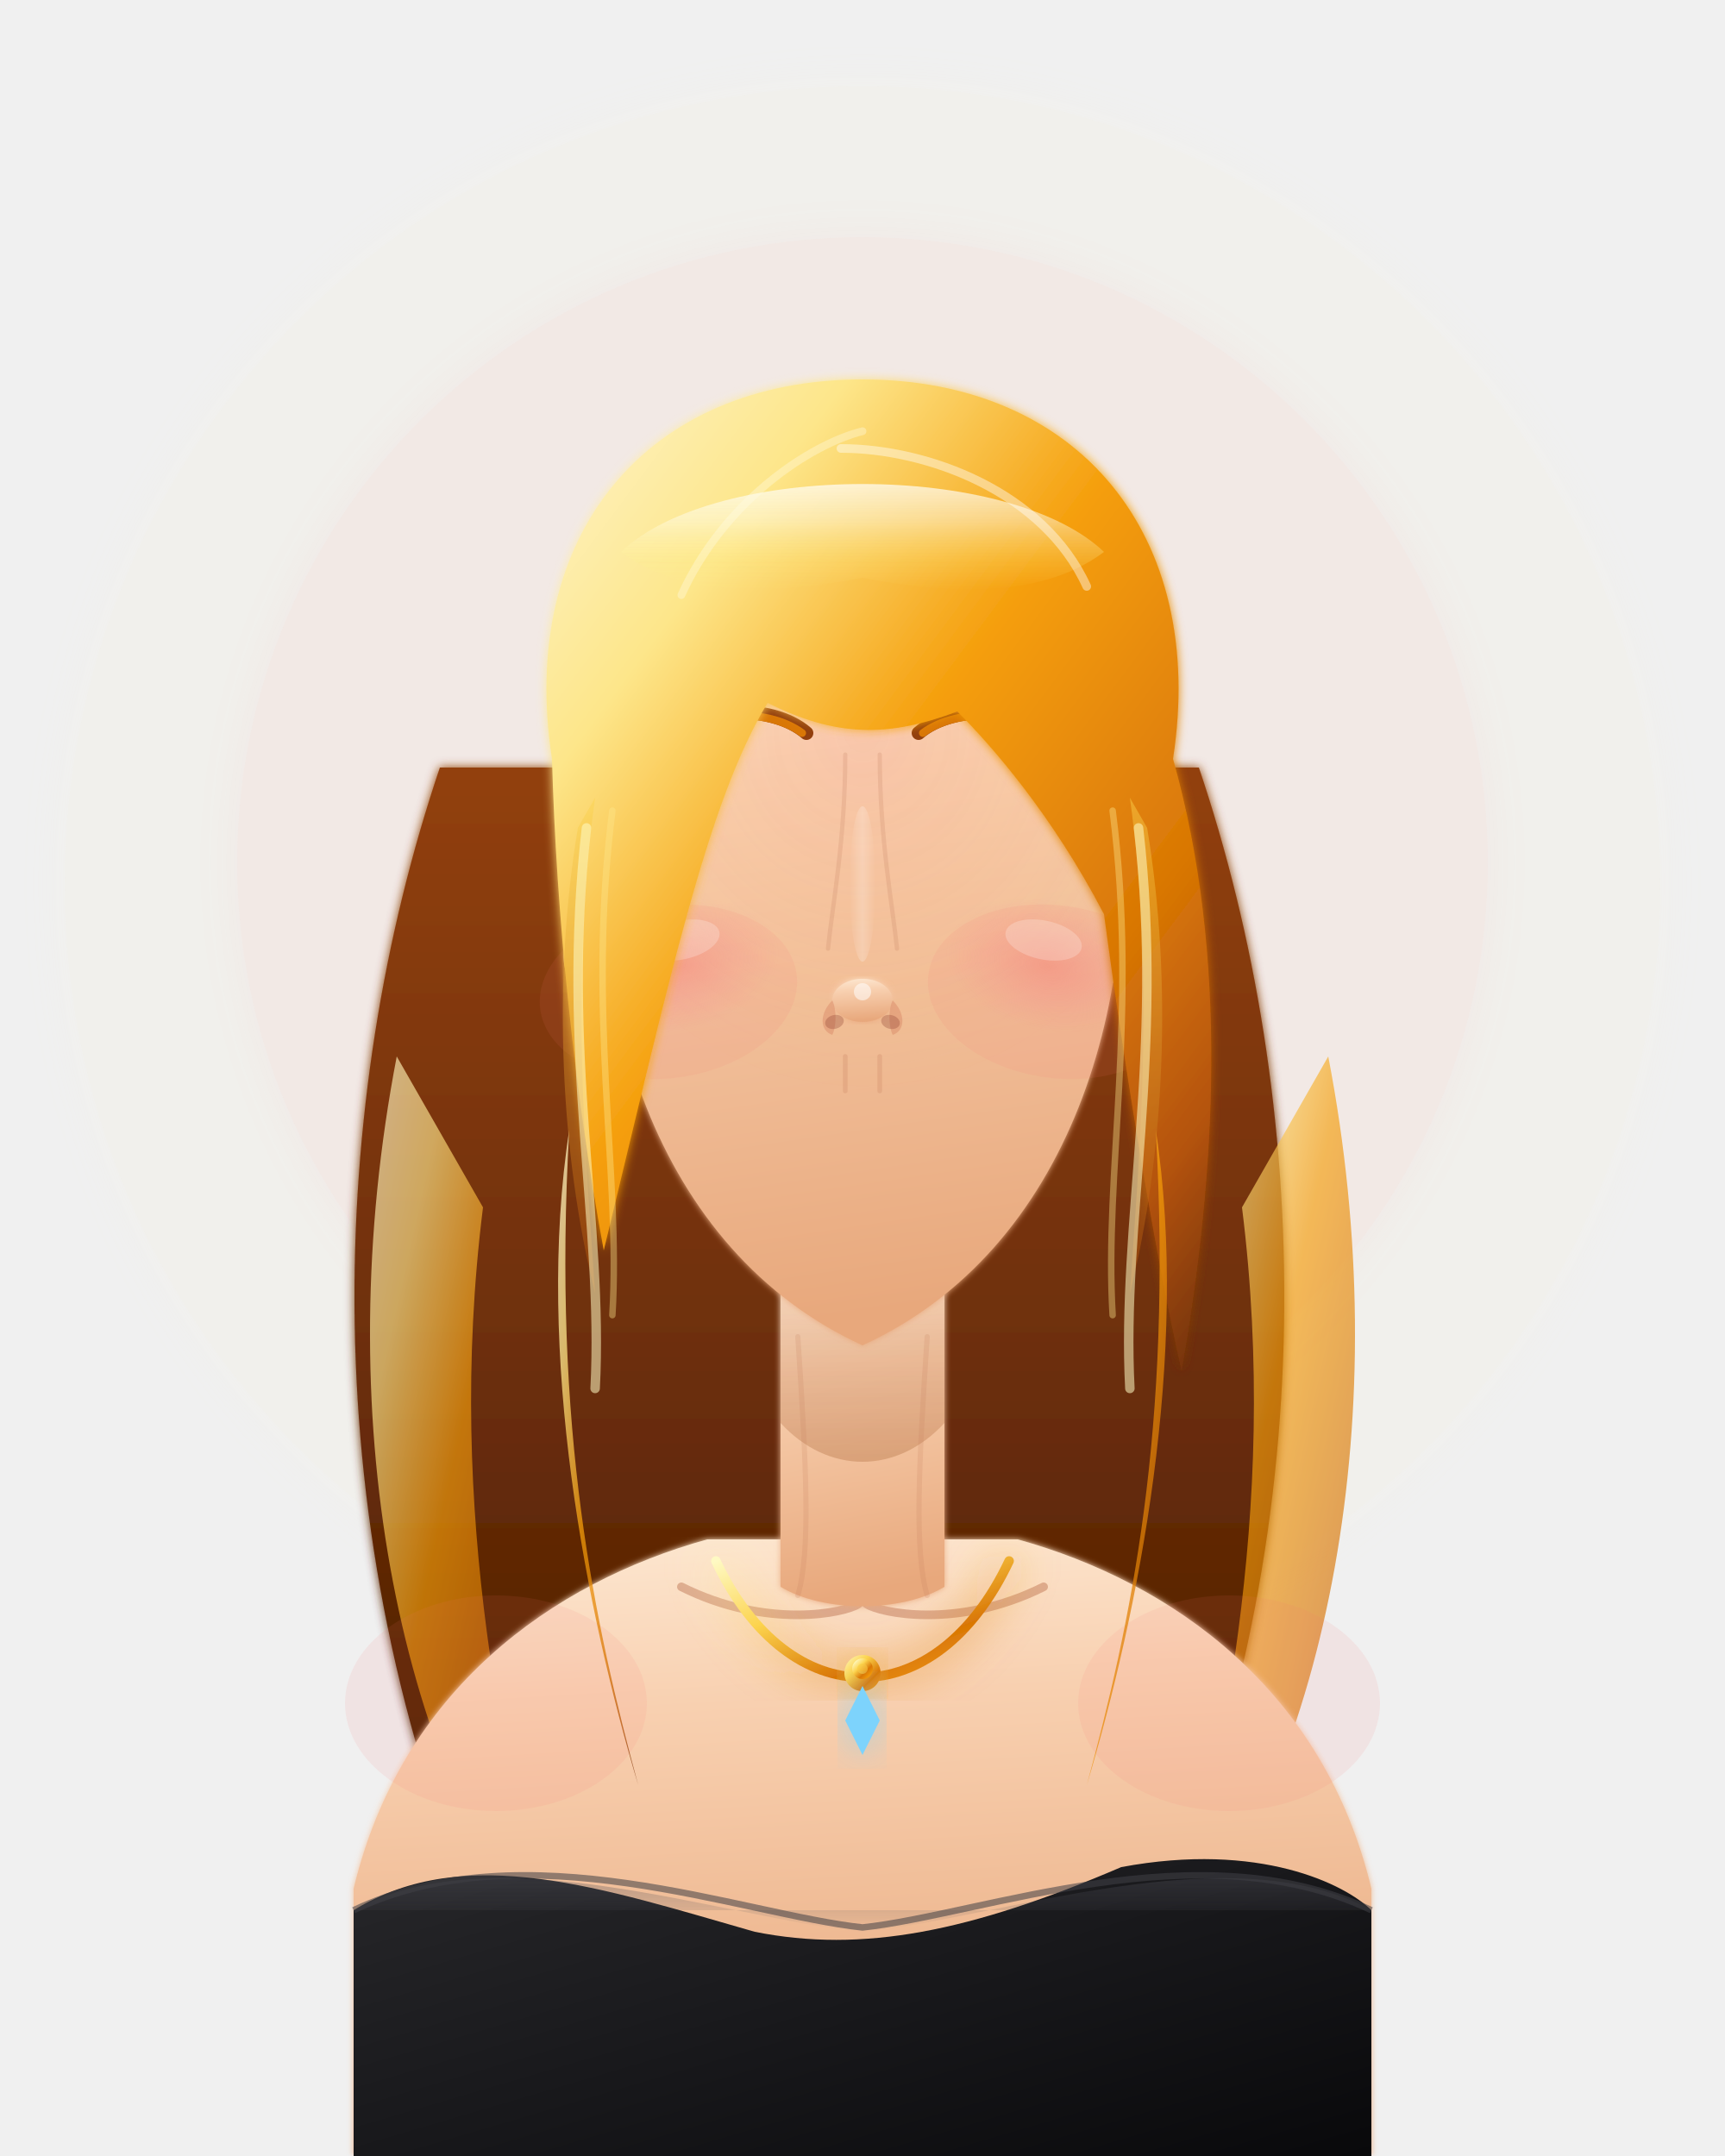
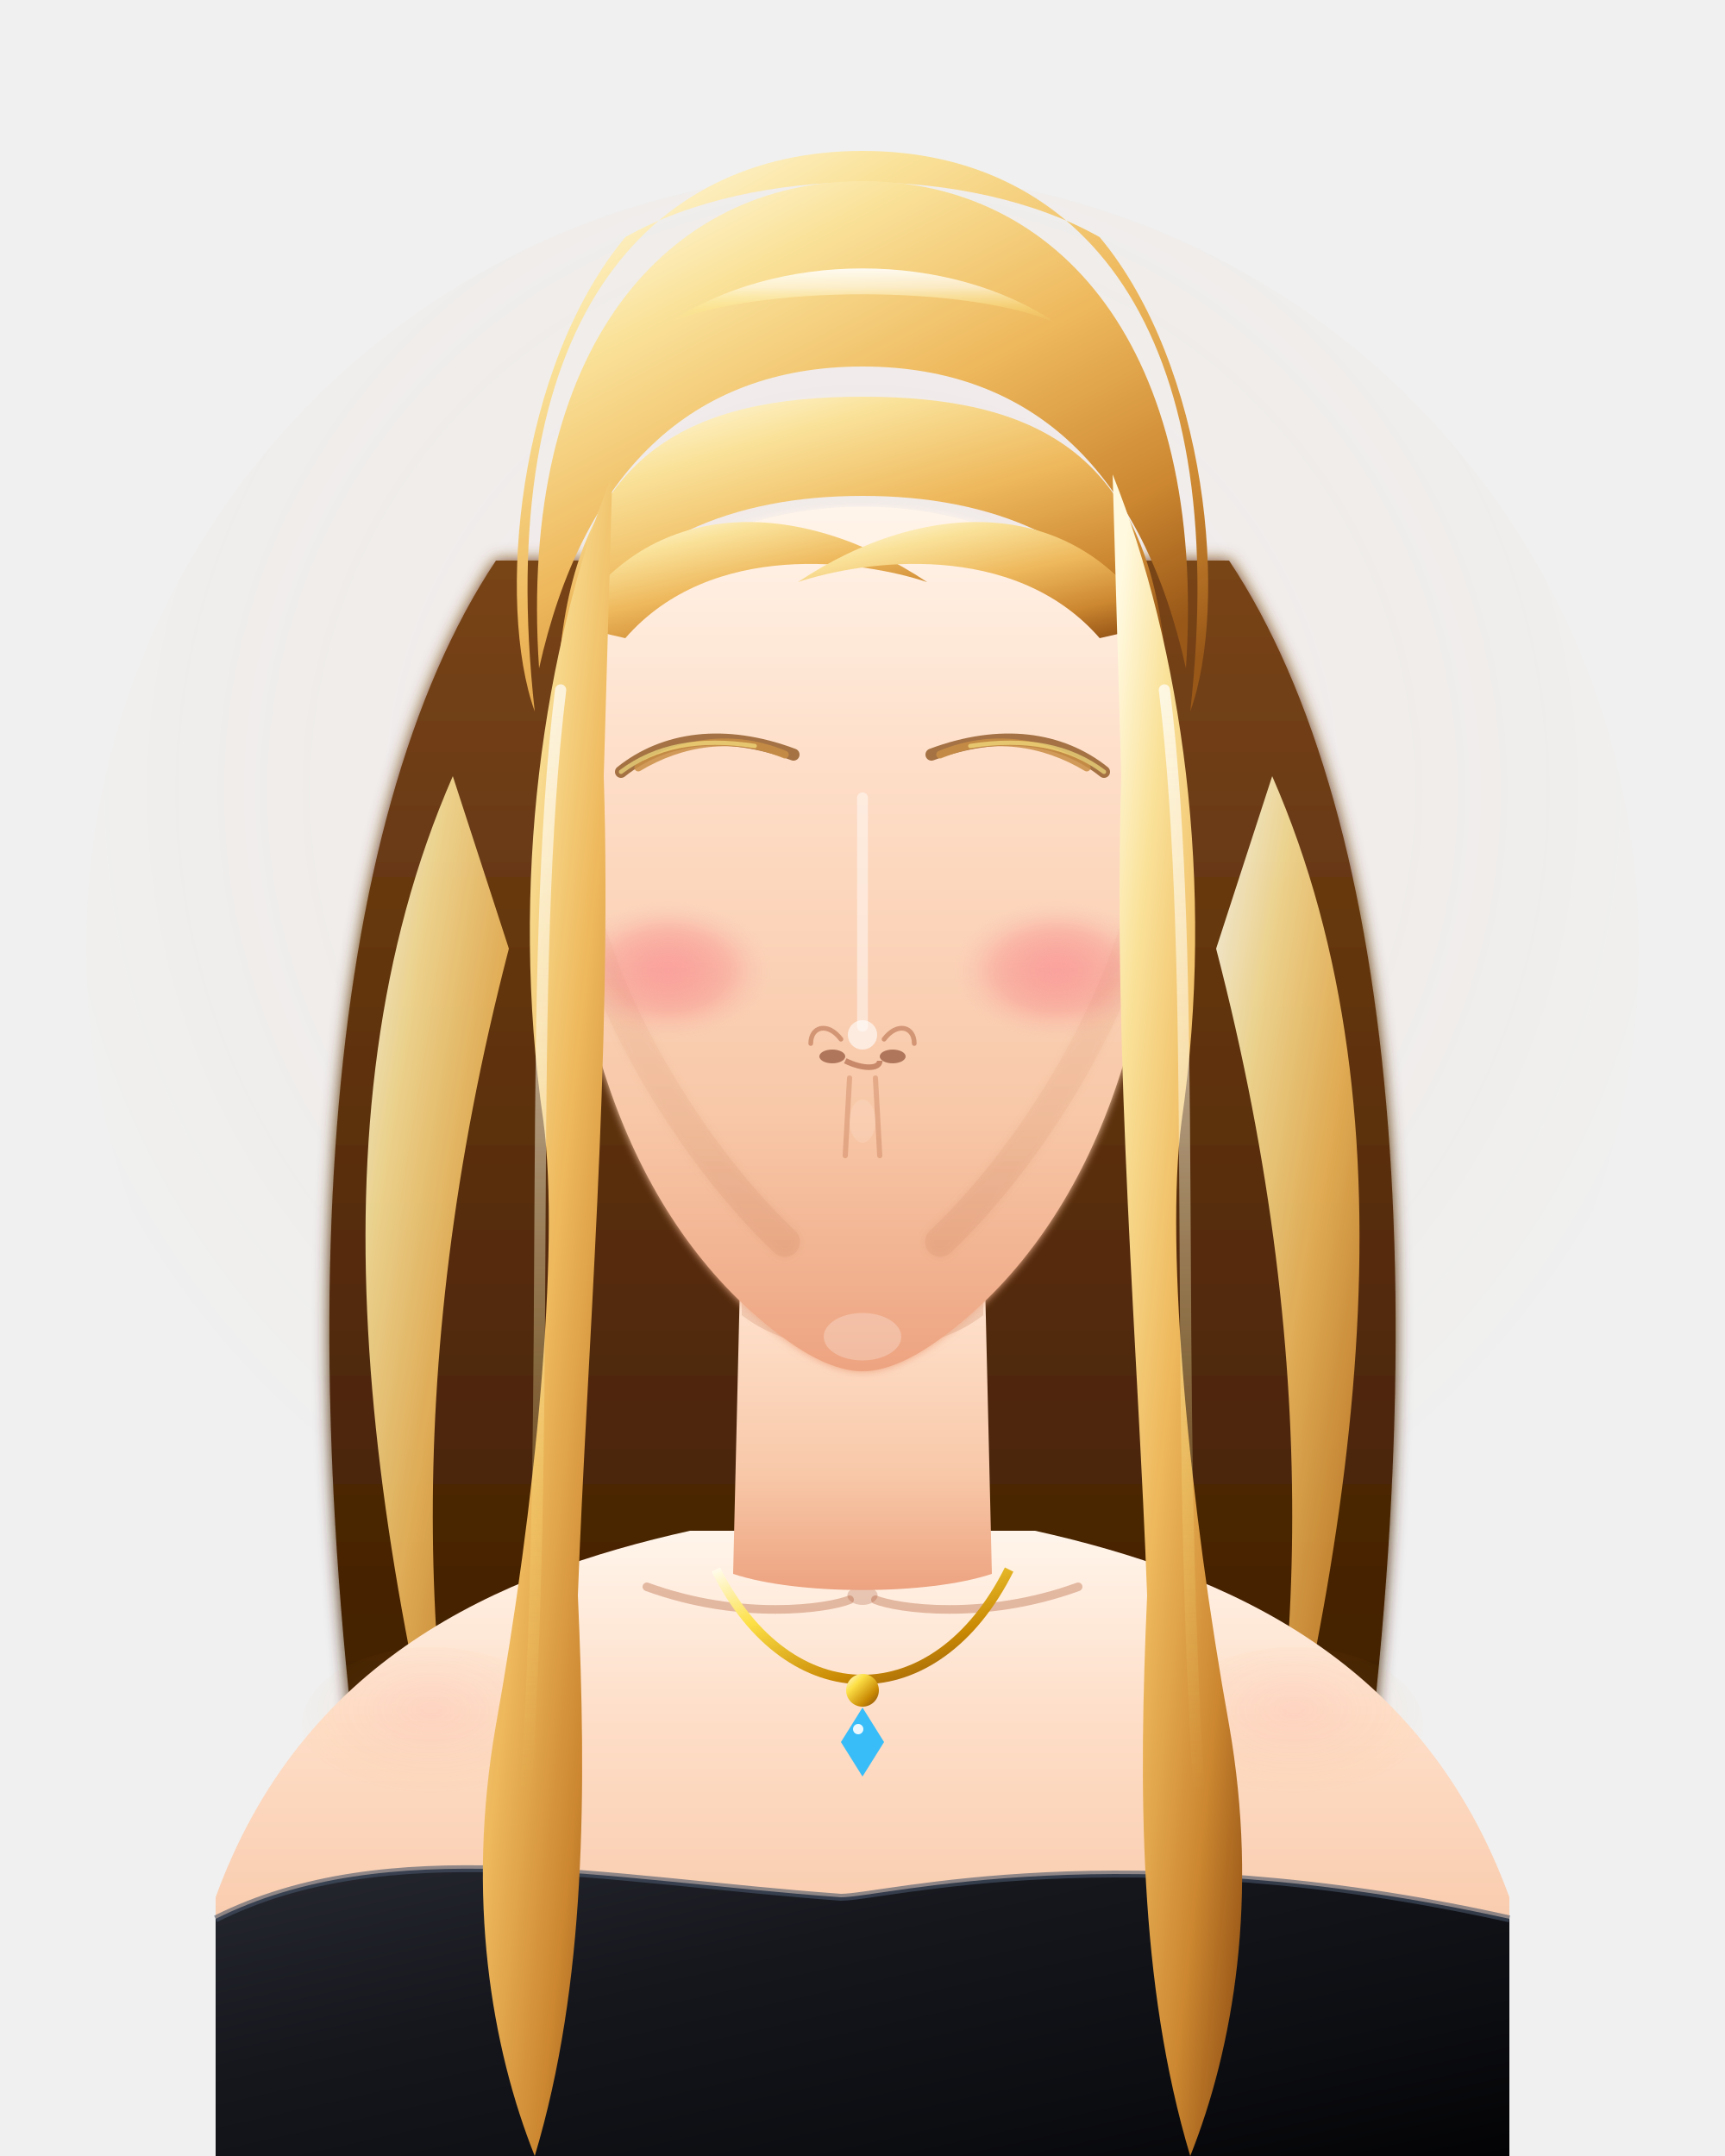
<svg xmlns="http://www.w3.org/2000/svg" viewBox="0 0 400 500" width="100%" height="100%">
  <defs>
-     <linearGradient id="fairSkin" x1="0%" y1="0%" x2="10%" y2="100%">
-       <stop offset="0%" stop-color="#fde8d2" />
-       <stop offset="30%" stop-color="#f8d0b0" />
-       <stop offset="65%" stop-color="#f0bc96" />
-       <stop offset="100%" stop-color="#e8a87c" />
+     <linearGradient id="skinBase" x1="0%" y1="0%" x2="0%" y2="100%">
+       <stop offset="0%" stop-color="#fff5eb" />
+       <stop offset="30%" stop-color="#fedec8" />
+       <stop offset="70%" stop-color="#f8c8a8" />
+       <stop offset="100%" stop-color="#eda380" />
    </linearGradient>
-     <radialGradient id="sss" cx="50%" cy="30%" r="55%">
-       <stop offset="0%" stop-color="#f87171" stop-opacity="0.18" />
-       <stop offset="60%" stop-color="#fb923c" stop-opacity="0.08" />
-       <stop offset="100%" stop-color="#fbbf24" stop-opacity="0" />
+     <radialGradient id="subsurfaceScatter" cx="50%" cy="40%" r="55%">
+       <stop offset="0%" stop-color="#ff7b7b" stop-opacity="0.25" />
+       <stop offset="50%" stop-color="#fa8c6c" stop-opacity="0.12" />
+       <stop offset="100%" stop-color="#f59e0b" stop-opacity="0" />
    </radialGradient>
-     <linearGradient id="skinContour" x1="0%" y1="0%" x2="0%" y2="100%">
-       <stop offset="0%" stop-color="#c8784a" stop-opacity="0.35" />
-       <stop offset="100%" stop-color="#a05828" stop-opacity="0.65" />
+     <radialGradient id="blushGlow" cx="50%" cy="50%" r="50%">
+       <stop offset="0%" stop-color="#fb7185" stop-opacity="0.48" />
+       <stop offset="60%" stop-color="#f43f5e" stop-opacity="0.18" />
+       <stop offset="100%" stop-color="#fda4af" stop-opacity="0" />
+     </radialGradient>
+     <linearGradient id="faceContour" x1="0%" y1="0%" x2="0%" y2="100%">
+       <stop offset="0%" stop-color="#c97348" stop-opacity="0.22" />
+       <stop offset="100%" stop-color="#a65428" stop-opacity="0.45" />
    </linearGradient>
-     <radialGradient id="blush" cx="50%" cy="50%" r="50%">
-       <stop offset="0%" stop-color="#f87171" stop-opacity="0.38" />
-       <stop offset="60%" stop-color="#fb7185" stop-opacity="0.14" />
-       <stop offset="100%" stop-color="#fb7185" stop-opacity="0" />
-     </radialGradient>
-     <radialGradient id="foreheadSheen" cx="48%" cy="20%" r="55%">
-       <stop offset="0%" stop-color="#ffffff" stop-opacity="0.28" />
-       <stop offset="60%" stop-color="#ffffff" stop-opacity="0.1" />
+     <radialGradient id="skinSheen" cx="50%" cy="50%" r="50%">
+       <stop offset="0%" stop-color="#ffffff" stop-opacity="0.35" />
+       <stop offset="60%" stop-color="#ffffff" stop-opacity="0.08" />
      <stop offset="100%" stop-color="#ffffff" stop-opacity="0" />
    </radialGradient>
-     <linearGradient id="noseBridgeHL" x1="0%" y1="0%" x2="100%" y2="0%">
-       <stop offset="0%" stop-color="#ffffff" stop-opacity="0" />
-       <stop offset="50%" stop-color="#ffffff" stop-opacity="0.38" />
-       <stop offset="100%" stop-color="#ffffff" stop-opacity="0" />
+     <linearGradient id="hairDeep" x1="0%" y1="0%" x2="0%" y2="100%">
+       <stop offset="0%" stop-color="#784419" />
+       <stop offset="50%" stop-color="#542b08" />
+       <stop offset="100%" stop-color="#361a03" />
    </linearGradient>
-     <linearGradient id="blondeBase" x1="5%" y1="0%" x2="95%" y2="100%">
-       <stop offset="0%" stop-color="#fef3c7" />
-       <stop offset="20%" stop-color="#fde68a" />
-       <stop offset="45%" stop-color="#f59e0b" />
-       <stop offset="72%" stop-color="#d97706" />
-       <stop offset="88%" stop-color="#b45309" />
-       <stop offset="100%" stop-color="#78350f" />
+     <linearGradient id="hairBase" x1="15%" y1="0%" x2="85%" y2="100%">
+       <stop offset="0%" stop-color="#fff9df" />
+       <stop offset="20%" stop-color="#fae29a" />
+       <stop offset="50%" stop-color="#eeb85c" />
+       <stop offset="80%" stop-color="#cc8730" />
+       <stop offset="100%" stop-color="#995818" />
    </linearGradient>
-     <linearGradient id="blondeBack" x1="0%" y1="0%" x2="0%" y2="100%">
-       <stop offset="0%" stop-color="#92400e" />
-       <stop offset="50%" stop-color="#6d2f08" />
-       <stop offset="100%" stop-color="#451a03" />
-     </linearGradient>
-     <linearGradient id="blondeHighlight" x1="0%" y1="0%" x2="0%" y2="100%">
-       <stop offset="0%" stop-color="#ffffff" stop-opacity="0.82" />
-       <stop offset="35%" stop-color="#fefce8" stop-opacity="0.55" />
-       <stop offset="75%" stop-color="#fef08a" stop-opacity="0.22" />
+     <linearGradient id="hairHighlight" x1="0%" y1="0%" x2="0%" y2="100%">
+       <stop offset="0%" stop-color="#ffffff" stop-opacity="0.88" />
+       <stop offset="35%" stop-color="#fffbeb" stop-opacity="0.65" />
+       <stop offset="75%" stop-color="#fef08a" stop-opacity="0.25" />
      <stop offset="100%" stop-color="#fef08a" stop-opacity="0" />
    </linearGradient>
-     <linearGradient id="blondeMid" x1="0%" y1="0%" x2="0%" y2="100%">
-       <stop offset="0%" stop-color="#fcd34d" />
-       <stop offset="100%" stop-color="#b45309" />
+     <linearGradient id="dressSilk" x1="0%" y1="0%" x2="100%" y2="100%">
+       <stop offset="0%" stop-color="#262830" />
+       <stop offset="35%" stop-color="#16171d" />
+       <stop offset="75%" stop-color="#0c0d11" />
+       <stop offset="100%" stop-color="#030305" />
    </linearGradient>
-     <linearGradient id="chicDress" x1="0%" y1="0%" x2="100%" y2="100%">
-       <stop offset="0%" stop-color="#27272a" />
-       <stop offset="50%" stop-color="#18181b" />
-       <stop offset="100%" stop-color="#09090b" />
+     <linearGradient id="goldJewel" x1="0%" y1="0%" x2="100%" y2="100%">
+       <stop offset="0%" stop-color="#fffbeb" />
+       <stop offset="30%" stop-color="#fde047" />
+       <stop offset="70%" stop-color="#ca8a04" />
+       <stop offset="100%" stop-color="#854d0e" />
    </linearGradient>
-     <linearGradient id="fabricSheen" x1="0%" y1="0%" x2="0%" y2="100%">
-       <stop offset="0%" stop-color="#52525b" stop-opacity="0.5" />
-       <stop offset="100%" stop-color="#52525b" stop-opacity="0" />
-     </linearGradient>
-     <linearGradient id="goldJewelry" x1="0%" y1="0%" x2="100%" y2="100%">
-       <stop offset="0%" stop-color="#fef9c3" />
-       <stop offset="35%" stop-color="#fcd34d" />
-       <stop offset="70%" stop-color="#d97706" />
-       <stop offset="100%" stop-color="#f59e0b" />
-     </linearGradient>
-     <filter id="softGlow" x="-20%" y="-20%" width="140%" height="140%">
-       <feGaussianBlur stdDeviation="5" result="blur" />
+     <filter id="softSkinBlur" x="-10%" y="-10%" width="120%" height="120%">
+       <feGaussianBlur stdDeviation="1.0" result="blur" />
      <feMerge>
        <feMergeNode in="blur" />
        <feMergeNode in="SourceGraphic" />
      </feMerge>
    </filter>
-     <filter id="hairSoft" x="-5%" y="-5%" width="110%" height="110%">
-       <feGaussianBlur stdDeviation="1.2" result="blur" />
-       <feMerge>
-         <feMergeNode in="blur" />
-         <feMergeNode in="SourceGraphic" />
-       </feMerge>
-     </filter>
-     <filter id="skinFilter" x="-5%" y="-5%" width="110%" height="110%">
-       <feGaussianBlur stdDeviation="0.7" result="blur" />
+     <filter id="hairSoftGlow" x="-15%" y="-15%" width="130%" height="130%">
+       <feGaussianBlur stdDeviation="1.8" result="blur" />
      <feMerge>
        <feMergeNode in="blur" />
        <feMergeNode in="SourceGraphic" />
      </feMerge>
    </filter>
  </defs>
-   <circle cx="200" cy="205" r="185" fill="#fef3c7" opacity="0.10" filter="url(#softGlow)" />
-   <circle cx="200" cy="200" r="145" fill="#f87171" opacity="0.06" filter="url(#softGlow)" />
-   <path d="M 102 178 C 76 255, 72 355, 112 448            C 132 416, 158 384, 180 374            C 220 374, 248 416, 268 448            C 308 355, 304 255, 278 178 Z" fill="url(#blondeBack)" filter="url(#hairSoft)" />
-   <path d="M 92 245 C 76 328, 92 408, 128 455            C 118 412, 103 352, 112 280 Z" fill="url(#blondeBase)" opacity="0.65" />
-   <path d="M 288 280 C 297 352, 282 412, 272 455            C 308 408, 324 328, 308 245 Z" fill="url(#blondeBase)" opacity="0.65" />
-   <path d="M 82 500 L 82 438 C 93 392, 128 367, 164 357 L 236 357            C 272 367, 307 392, 318 438 L 318 500 Z" fill="url(#fairSkin)" filter="url(#skinFilter)" />
-   <ellipse cx="115" cy="395" rx="35" ry="25" fill="#f87171" opacity="0.1" />
-   <ellipse cx="285" cy="395" rx="35" ry="25" fill="#f87171" opacity="0.1" />
-   <path d="M 82 500 L 82 443 C 108 427, 140 438, 175 448            C 200 453, 225 448, 260 433            C 292 427, 312 437, 318 443 L 318 500 Z" fill="url(#chicDress)" />
-   <path d="M 82 443 C 115 425, 168 445, 200 448            C 232 445, 285 425, 318 443" fill="url(#fabricSheen)" opacity="0.7" />
-   <path d="M 82 443 C 122 424, 172 444, 200 447            C 228 444, 278 424, 318 443" stroke="#3f3f46" stroke-width="1.5" fill="none" opacity="0.55" />
-   <path d="M 158 368 C 178 378, 196 374, 199 372" stroke="#c07858" stroke-width="2.0" stroke-linecap="round" fill="none" opacity="0.5" />
-   <path d="M 242 368 C 222 378, 204 374, 201 372" stroke="#c07858" stroke-width="2.0" stroke-linecap="round" fill="none" opacity="0.5" />
-   <ellipse cx="200" cy="363" rx="4" ry="3" fill="#c07858" opacity="0.2" />
-   <path d="M 166 362 C 183 398, 217 398, 234 362" stroke="url(#goldJewelry)" stroke-width="2.2" stroke-linecap="round" fill="none" filter="url(#softGlow)" />
-   <circle cx="200" cy="388" r="4.2" fill="url(#goldJewelry)" filter="url(#softGlow)" />
-   <polygon points="200,391 196,399 200,407 204,399" fill="#7dd3fc" filter="url(#softGlow)" />
-   <circle cx="200" cy="387" r="1.8" fill="none" stroke="url(#goldJewelry)" stroke-width="1.2" />
-   <ellipse cx="135" cy="222" rx="3.2" ry="5.8" fill="none" stroke="url(#goldJewelry)" stroke-width="2.2" filter="url(#softGlow)" />
-   <ellipse cx="265" cy="222" rx="3.2" ry="5.8" fill="none" stroke="url(#goldJewelry)" stroke-width="2.2" filter="url(#softGlow)" />
-   <path d="M 181 297 L 181 368 C 191 374, 209 374, 219 368 L 219 297 Z" fill="url(#fairSkin)" filter="url(#skinFilter)" />
-   <path d="M 181 297 L 181 330 C 192 342, 208 342, 219 330 L 219 297 Z" fill="url(#skinContour)" opacity="0.45" />
-   <path d="M 185 310 C 187 340, 188 360, 185 370" stroke="#c07858" stroke-width="1.2" stroke-linecap="round" fill="none" opacity="0.18" />
-   <path d="M 215 310 C 213 340, 212 360, 215 370" stroke="#c07858" stroke-width="1.2" stroke-linecap="round" fill="none" opacity="0.18" />
-   <path d="M 141 176 C 134 232, 152 290, 200 312            C 248 290, 266 232, 259 176            C 253 118, 147 118, 141 176 Z" fill="url(#fairSkin)" filter="url(#skinFilter)" />
-   <ellipse cx="200" cy="200" rx="70" ry="75" fill="url(#sss)" opacity="0.7" />
-   <ellipse cx="155" cy="230" rx="30" ry="20" fill="#f87171" opacity="0.1" transform="rotate(-8 155 230)" />
-   <ellipse cx="245" cy="230" rx="30" ry="20" fill="#f87171" opacity="0.1" transform="rotate(8 245 230)" />
-   <ellipse cx="157" cy="224" rx="24" ry="15" fill="url(#blush)" transform="rotate(-12 157 224)" />
-   <ellipse cx="243" cy="224" rx="24" ry="15" fill="url(#blush)" transform="rotate(12 243 224)" />
-   <ellipse cx="158" cy="218" rx="9" ry="4.5" fill="#ffffff" opacity="0.22" transform="rotate(-12 158 218)" />
-   <ellipse cx="242" cy="218" rx="9" ry="4.5" fill="#ffffff" opacity="0.22" transform="rotate(12 242 218)" />
-   <ellipse cx="200" cy="158" rx="42" ry="28" fill="url(#foreheadSheen)" opacity="0.8" />
-   <path d="M 142 193 C 132 197, 130 218, 142 228 Z" fill="url(#fairSkin)" filter="url(#skinFilter)" />
-   <path d="M 258 193 C 268 197, 270 218, 258 228 Z" fill="url(#fairSkin)" filter="url(#skinFilter)" />
-   <path d="M 140 200 C 136 207, 137 216, 140 222" stroke="#c07858" stroke-width="1.5" stroke-linecap="round" fill="none" opacity="0.3" />
-   <path d="M 260 200 C 264 207, 263 216, 260 222" stroke="#c07858" stroke-width="1.5" stroke-linecap="round" fill="none" opacity="0.3" />
-   <path d="M 196 175 C 196 195, 193 210, 192 220" stroke="#c07858" stroke-width="1.0" stroke-linecap="round" fill="none" opacity="0.2" />
-   <path d="M 204 175 C 204 195, 207 210, 208 220" stroke="#c07858" stroke-width="1.0" stroke-linecap="round" fill="none" opacity="0.2" />
-   <ellipse cx="200" cy="232" rx="7" ry="5" fill="url(#fairSkin)" filter="url(#skinFilter)" />
-   <path d="M 193 232 C 190 235, 190 239, 193 240 C 194 238, 194 234, 193 232 Z" fill="#d48060" opacity="0.4" />
-   <path d="M 207 232 C 210 235, 210 239, 207 240 C 206 238, 206 234, 207 232 Z" fill="#d48060" opacity="0.4" />
-   <ellipse cx="193.5" cy="237" rx="2.2" ry="1.6" fill="#8b3a2a" opacity="0.3" transform="rotate(-15 193.5 237)" />
-   <ellipse cx="206.5" cy="237" rx="2.2" ry="1.6" fill="#8b3a2a" opacity="0.3" transform="rotate(15 206.5 237)" />
-   <circle cx="200" cy="230" r="2.0" fill="#ffffff" opacity="0.52" />
-   <path d="M 196 245 L 196 253" stroke="#c07858" stroke-width="1.1" stroke-linecap="round" opacity="0.22" />
-   <path d="M 204 245 L 204 253" stroke="#c07858" stroke-width="1.1" stroke-linecap="round" opacity="0.22" />
-   <path d="M 149 174 C 160 163, 179 163, 187 170" stroke="#92400e" stroke-width="3.2" stroke-linecap="round" fill="none" />
-   <path d="M 151 174 C 161 164, 178 164, 186 170" stroke="#d97706" stroke-width="1.8" stroke-linecap="round" fill="none" />
-   <path d="M 153 173 C 155 168, 158 166, 161 166" stroke="#92400e" stroke-width="0.8" stroke-linecap="round" fill="none" opacity="0.5" />
-   <path d="M 163 166 C 165 165, 168 164.5, 171 165" stroke="#92400e" stroke-width="0.8" stroke-linecap="round" fill="none" opacity="0.5" />
-   <path d="M 251 174 C 240 163, 221 163, 213 170" stroke="#92400e" stroke-width="3.2" stroke-linecap="round" fill="none" />
-   <path d="M 249 174 C 239 164, 222 164, 214 170" stroke="#d97706" stroke-width="1.8" stroke-linecap="round" fill="none" />
-   <path d="M 247 173 C 245 168, 242 166, 239 166" stroke="#92400e" stroke-width="0.8" stroke-linecap="round" fill="none" opacity="0.5" />
-   <path d="M 237 166 C 235 165, 232 164.5, 229 165" stroke="#92400e" stroke-width="0.8" stroke-linecap="round" fill="none" opacity="0.5" />
-   <path d="M 128 176 C 120 124, 150 88, 200 88            C 250 88, 280 124, 272 176            C 285 222, 282 272, 274 318            C 267 287, 260 242, 256 212            C 244 189, 230 173, 222 165            C 206 171, 194 171, 178 163            C 164 186, 155 228, 140 290            C 133 252, 129 212, 128 176 Z" fill="url(#blondeBase)" filter="url(#hairSoft)" />
-   <path d="M 132 262 C 124 314, 136 374, 148 414            C 138 377, 128 332, 132 262 Z" fill="url(#blondeBase)" opacity="0.75" />
-   <path d="M 268 262 C 276 314, 264 374, 252 414            C 262 377, 272 332, 268 262 Z" fill="url(#blondeBase)" opacity="0.75" />
-   <path d="M 138 185 C 132 228, 136 270, 138 300            C 130 268, 128 228, 134 192 Z" fill="url(#blondeMid)" opacity="0.45" />
-   <path d="M 262 185 C 268 228, 264 270, 262 300            C 270 268, 272 228, 266 192 Z" fill="url(#blondeMid)" opacity="0.45" />
-   <path d="M 144 128 C 166 107, 234 107, 256 128            C 240 140, 216 137, 200 134            C 184 137, 160 140, 144 128 Z" fill="url(#blondeHighlight)" opacity="0.85" />
-   <path d="M 136 192 C 130 244, 140 284, 138 322" stroke="#fef9c3" stroke-width="2.2" stroke-linecap="round" fill="none" opacity="0.55" />
-   <path d="M 142 188 C 136 235, 144 272, 142 305" stroke="#fde68a" stroke-width="1.5" stroke-linecap="round" fill="none" opacity="0.4" />
-   <path d="M 264 192 C 270 244, 260 284, 262 322" stroke="#fef9c3" stroke-width="2.2" stroke-linecap="round" fill="none" opacity="0.55" />
-   <path d="M 258 188 C 264 235, 256 272, 258 305" stroke="#fde68a" stroke-width="1.5" stroke-linecap="round" fill="none" opacity="0.4" />
-   <path d="M 195 104 C 215 104, 242 114, 252 136" stroke="#ffffff" stroke-width="2.0" stroke-linecap="round" fill="none" opacity="0.42" />
-   <path d="M 200 100 C 188 103, 168 116, 158 138" stroke="#fefce8" stroke-width="1.8" stroke-linecap="round" fill="none" opacity="0.35" />
-   <ellipse cx="200" cy="205" rx="3" ry="18" fill="url(#noseBridgeHL)" opacity="0.6" />
+   <circle cx="200" cy="220" r="180" fill="url(#subsurfaceScatter)" opacity="0.35" />
+   <path d="M 115 130 C 75 190, 65 310, 90 460            C 115 440, 145 415, 175 400            C 225 400, 255 440, 310 460            C 335 310, 325 190, 285 130 Z" fill="url(#hairDeep)" filter="url(#hairSoftGlow)" />
+   <path d="M 105 180 C 70 260, 85 360, 115 465            C 98 400, 92 320, 118 220 Z" fill="url(#hairBase)" opacity="0.9" />
+   <path d="M 295 180 C 330 260, 315 360, 285 465            C 302 400, 308 320, 282 220 Z" fill="url(#hairBase)" opacity="0.9" />
+   <path d="M 50 500 L 50 440 C 70 385, 115 365, 160 355 L 240 355            C 285 365, 330 385, 350 440 L 350 500 Z" fill="url(#skinBase)" />
+   <ellipse cx="100" cy="400" rx="30" ry="18" fill="url(#subsurfaceScatter)" opacity="0.45" />
+   <ellipse cx="300" cy="400" rx="30" ry="18" fill="url(#subsurfaceScatter)" opacity="0.45" />
+   <path d="M 150 368 C 172 376, 192 373, 197 371" stroke="#ba6844" stroke-width="2.0" stroke-linecap="round" fill="none" opacity="0.4" />
+   <path d="M 250 368 C 228 376, 208 373, 203 371" stroke="#ba6844" stroke-width="2.0" stroke-linecap="round" fill="none" opacity="0.4" />
+   <ellipse cx="200" cy="370" rx="3.5" ry="2.2" fill="#9f4d2a" opacity="0.25" />
+   <path d="M 50 500 L 50 445 C 90 425, 140 436, 195 440            C 205 440, 260 425, 350 445 L 350 500 Z" fill="url(#dressSilk)" />
+   <path d="M 50 445 C 90 425, 140 436, 195 440 C 205 440, 260 425, 350 445" stroke="#475569" stroke-width="1.6" fill="none" opacity="0.6" />
+   <path d="M 166 364 C 183 398, 217 398, 234 364" stroke="url(#goldJewel)" stroke-width="2.2" fill="none" />
+   <circle cx="200" cy="392" r="3.8" fill="url(#goldJewel)" />
+   <polygon points="200,396 195,404 200,412 205,404" fill="#38bdf8" />
+   <circle cx="199" cy="401" r="1.2" fill="#ffffff" opacity="0.9" />
+   <path d="M 172 280 L 170 365 C 185 370, 215 370, 230 365 L 228 280 Z" fill="url(#skinBase)" />
+   <path d="M 172 280 C 185 306, 215 306, 228 280 L 228 305            C 214 316, 186 316, 172 305 Z" fill="url(#faceContour)" opacity="0.45" />
+   <path d="M 132 170 C 128 225, 142 275, 174 304            C 183 312, 192 318, 200 318            C 208 318, 217 312, 226 304            C 258 275, 272 225, 268 170            C 264 100, 136 100, 132 170 Z" fill="url(#skinBase)" filter="url(#softSkinBlur)" />
+   <path d="M 134 205 C 142 240, 165 272, 182 288" stroke="url(#faceContour)" stroke-width="7" stroke-linecap="round" fill="none" opacity="0.2" filter="url(#softSkinBlur)" />
+   <path d="M 266 205 C 258 240, 235 272, 218 288" stroke="url(#faceContour)" stroke-width="7" stroke-linecap="round" fill="none" opacity="0.2" filter="url(#softSkinBlur)" />
+   <ellipse cx="155" cy="225" rx="24" ry="16" fill="url(#blushGlow)" />
+   <ellipse cx="245" cy="225" rx="24" ry="16" fill="url(#blushGlow)" />
+   <ellipse cx="200" cy="310" rx="9" ry="5.5" fill="#ffffff" opacity="0.25" />
+   <path d="M 200 185 L 200 238" stroke="#ffffff" stroke-width="2.5" stroke-linecap="round" opacity="0.45" />
+   <circle cx="200" cy="240" r="3.4" fill="#ffffff" opacity="0.6" />
+   <ellipse cx="193" cy="245" rx="3.0" ry="1.6" fill="#753018" opacity="0.55" />
+   <ellipse cx="207" cy="245" rx="3.0" ry="1.6" fill="#753018" opacity="0.55" />
+   <path d="M 196 246 C 200 248, 204 248, 204 246" stroke="#8b3a1a" stroke-width="1.3" fill="none" opacity="0.45" />
+   <path d="M 188 242 C 188 238, 192 237, 195 241" stroke="#9a431f" stroke-width="1.1" stroke-linecap="round" fill="none" opacity="0.4" />
+   <path d="M 212 242 C 212 238, 208 237, 205 241" stroke="#9a431f" stroke-width="1.1" stroke-linecap="round" fill="none" opacity="0.4" />
+   <path d="M 197 250 L 196 268" stroke="#b05832" stroke-width="1.2" opacity="0.28" stroke-linecap="round" />
+   <path d="M 203 250 L 204 268" stroke="#b05832" stroke-width="1.2" opacity="0.28" stroke-linecap="round" />
+   <ellipse cx="200" cy="260" rx="3" ry="5" fill="#ffffff" opacity="0.12" />
+   <path d="M 144 179 C 154 171, 168 169, 184 175" stroke="#8d5622" stroke-width="2.8" stroke-linecap="round" fill="none" opacity="0.8" />
+   <path d="M 148 178 C 158 172, 170 170, 182 175" stroke="#c98e45" stroke-width="1.8" stroke-linecap="round" fill="none" opacity="0.85" />
+   <path d="M 144 179 C 152 173, 162 171, 175 173" stroke="#fef08a" stroke-width="1.0" stroke-linecap="round" fill="none" opacity="0.6" />
+   <path d="M 256 179 C 246 171, 232 169, 216 175" stroke="#8d5622" stroke-width="2.8" stroke-linecap="round" fill="none" opacity="0.8" />
+   <path d="M 252 178 C 242 172, 230 170, 218 175" stroke="#c98e45" stroke-width="1.8" stroke-linecap="round" fill="none" opacity="0.85" />
+   <path d="M 256 179 C 248 173, 238 171, 225 173" stroke="#fef08a" stroke-width="1.0" stroke-linecap="round" fill="none" opacity="0.6" />
+   <path d="M 124 165 C 114 75, 150 35, 200 35            C 250 35, 286 75, 276 165            C 285 140, 280 85, 255 55            C 225 38, 175 38, 145 55            C 120 85, 115 140, 124 165 Z" fill="url(#hairBase)" />
+   <path d="M 125 155 C 120 80, 155 42, 200 42            C 245 42, 280 80, 275 155            C 265 110, 240 85, 200 85            C 160 85, 135 110, 125 155 Z" fill="url(#hairBase)" />
+   <path d="M 155 75 C 180 58, 220 58, 245 75            C 225 66, 175 66, 155 75 Z" fill="url(#hairHighlight)" />
+   <path d="M 130 150 C 135 105, 160 92, 200 92            C 240 92, 265 105, 270 150            C 255 125, 230 115, 200 115            C 170 115, 145 125, 130 150 Z" fill="url(#hairBase)" />
+   <path d="M 132 145 C 150 115, 185 115, 215 135            C 200 130, 165 125, 145 148 Z" fill="url(#hairBase)" />
+   <path d="M 268 145 C 250 115, 215 115, 185 135            C 200 130, 235 125, 255 148 Z" fill="url(#hairBase)" />
+   <path d="M 142 110 C 126 150, 118 205, 126 260            C 130 290, 124 350, 115 400            C 108 440, 114 475, 124 500            C 136 460, 136 415, 134 370            C 136 315, 142 245, 140 180 Z" fill="url(#hairBase)" />
+   <path d="M 130 160 C 122 225, 128 320, 122 415" stroke="url(#hairHighlight)" stroke-width="2.6" stroke-linecap="round" fill="none" opacity="0.8" />
+   <path d="M 258 110 C 274 150, 282 205, 274 260            C 270 290, 276 350, 285 400            C 292 440, 286 475, 276 500            C 264 460, 264 415, 266 370            C 264 315, 258 245, 260 180 Z" fill="url(#hairBase)" />
+   <path d="M 270 160 C 278 225, 272 320, 278 415" stroke="url(#hairHighlight)" stroke-width="2.6" stroke-linecap="round" fill="none" opacity="0.8" />
</svg>
